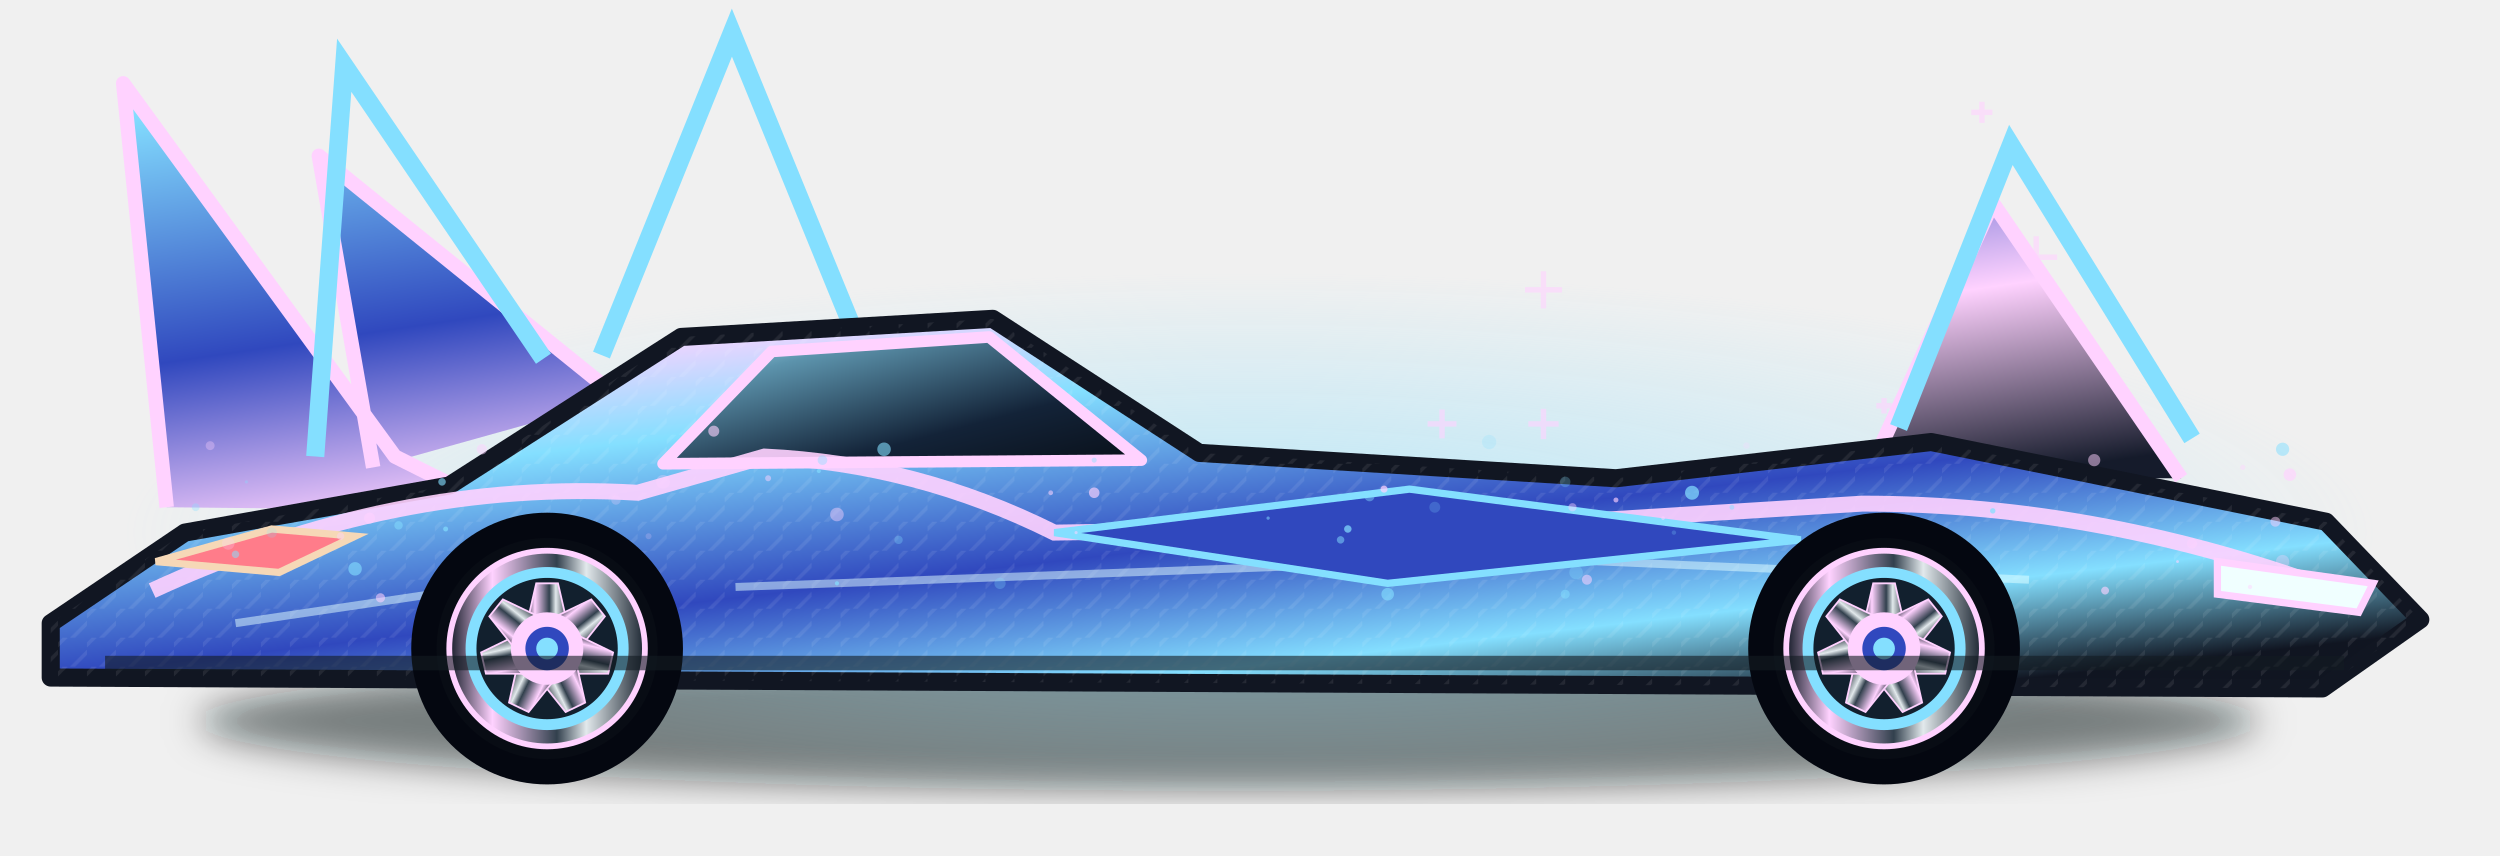
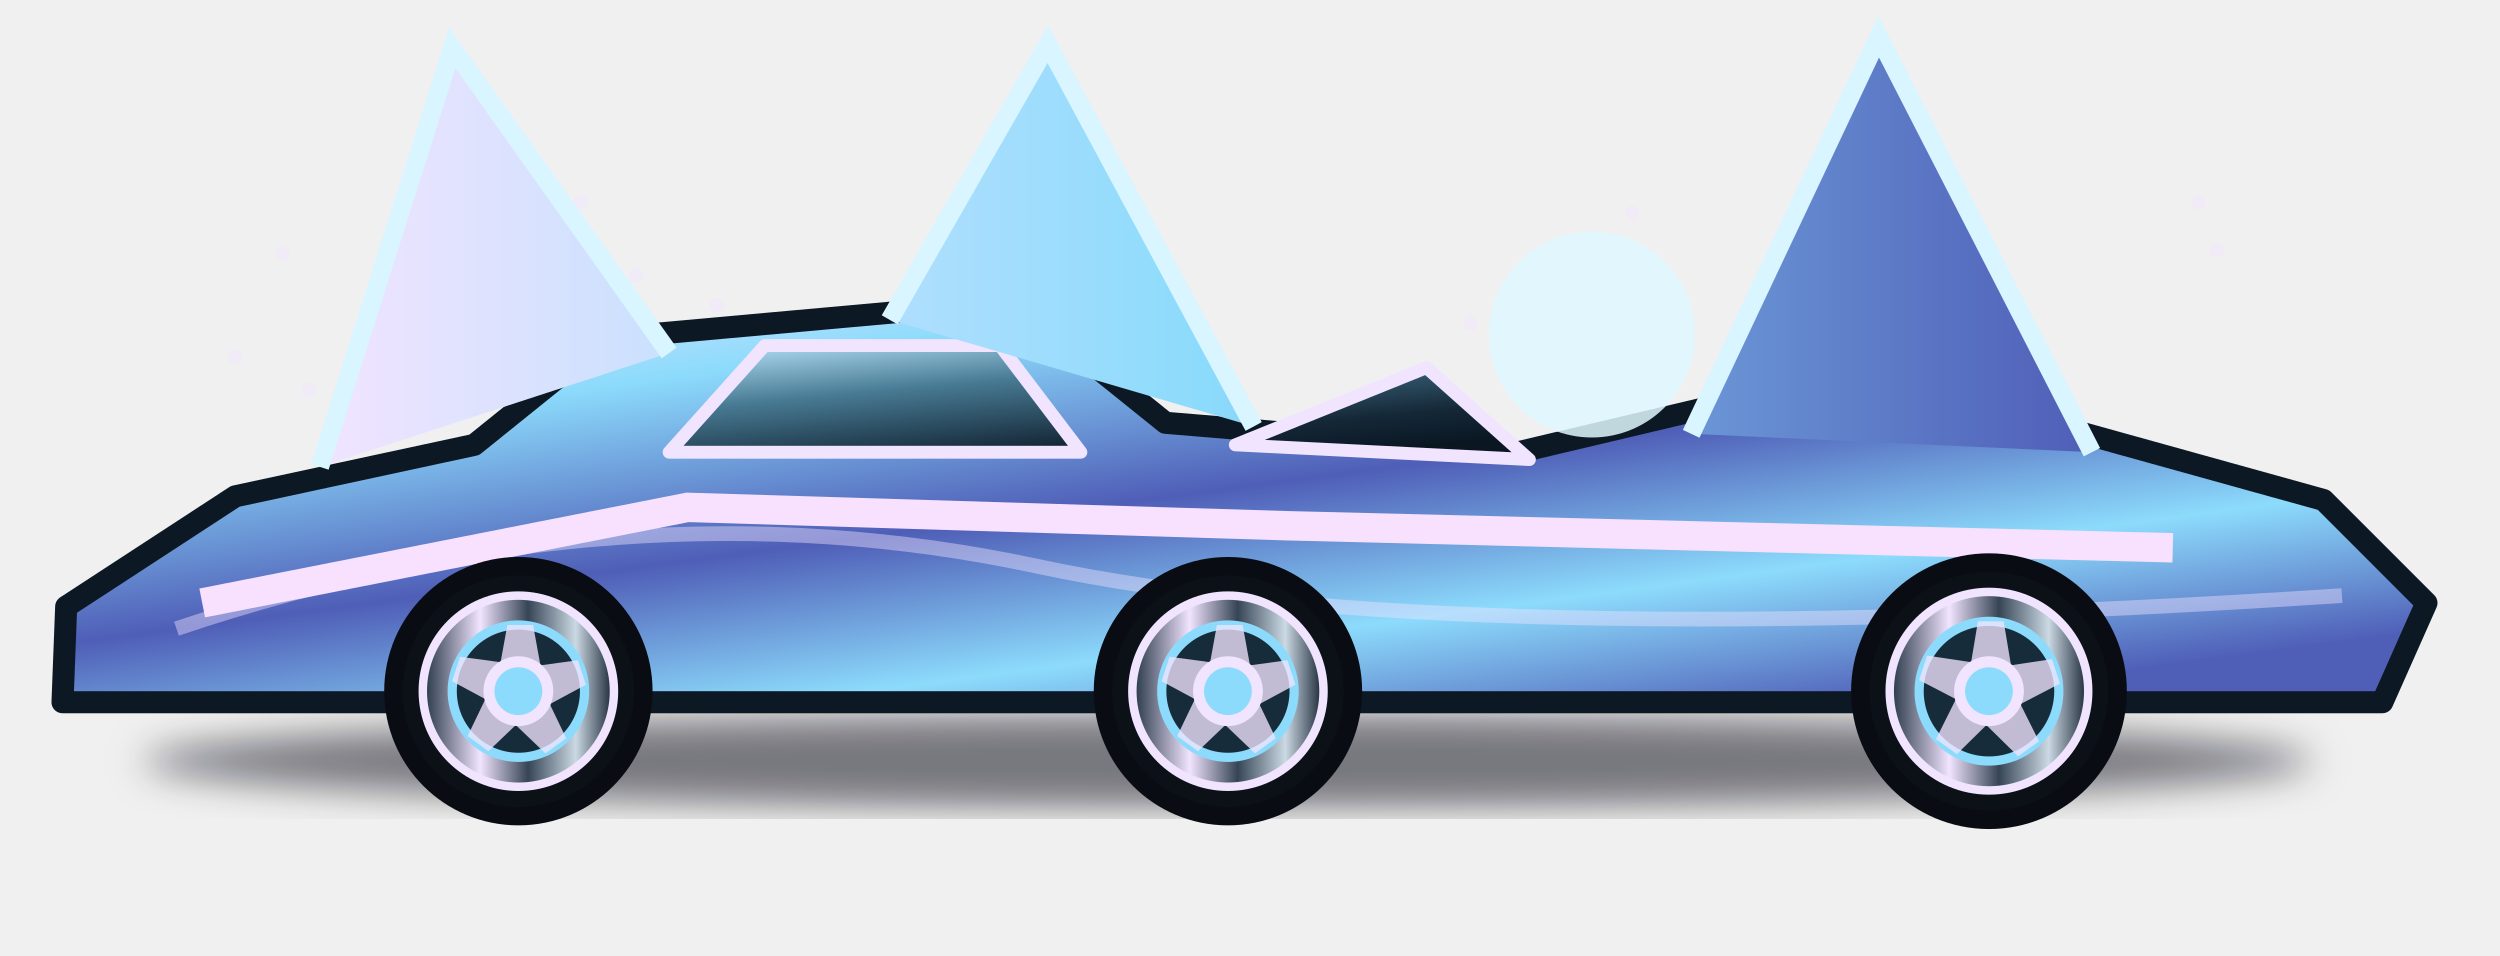
- <svg xmlns="http://www.w3.org/2000/svg" viewBox="0 0 690 236" role="img" aria-label="Туйлын туяа">
+ <svg xmlns="http://www.w3.org/2000/svg" viewBox="0 0 680 260" role="img" aria-label="Туйлын туяа">
  <defs>
-     <linearGradient id="body" x1=".15" y1=".1" x2=".8" y2="1">
-       <stop stop-color="#ffd2ff" />
-       <stop offset=".22" stop-color="#84dfff" />
-       <stop offset=".55" stop-color="#3048be" />
-       <stop offset=".8" stop-color="#84dfff" />
-       <stop offset="1" stop-color="#101521" />
+     <linearGradient id="paint" x1="0" y1="0" x2=".78" y2="1">
+       <stop stop-color="#f1e4ff" />
+       <stop offset=".24" stop-color="#8cdbfc" />
+       <stop offset=".53" stop-color="#4f5eb7" />
+       <stop offset=".77" stop-color="#8cdbfc" />
+       <stop offset="1" stop-color="#4f5eb7" />
    </linearGradient>
-     <linearGradient id="chrome" x1=".1" y1="0" x2=".8" y2="1">
-       <stop stop-color="#84dfff" />
-       <stop offset=".4" stop-color="#3048be" />
-       <stop offset=".7" stop-color="#ffd2ff" />
-       <stop offset="1" stop-color="#151b2b" />
+     <linearGradient id="edge">
+       <stop stop-color="#f1e4ff" />
+       <stop offset=".5" stop-color="#8cdbfc" />
+       <stop offset="1" stop-color="#4f5eb7" />
    </linearGradient>
-     <linearGradient id="glass" x1="0" y1="0" x2="1" y2="1">
-       <stop stop-color="#b3eaff" />
-       <stop offset=".23" stop-color="#5c93ac" />
-       <stop offset=".67" stop-color="#132338" />
-       <stop offset="1" stop-color="#090f18" />
+     <linearGradient id="glass" x1="0" y1="0" x2=".7" y2="1">
+       <stop stop-color="#bce8ff" />
+       <stop offset=".38" stop-color="#487b94" />
+       <stop offset=".8" stop-color="#152838" />
+       <stop offset="1" stop-color="#0a1723" />
    </linearGradient>
-     <linearGradient id="metal">
-       <stop stop-color="#131a27" />
-       <stop offset=".22" stop-color="#ffd2ff" />
-       <stop offset=".55" stop-color="#32404d" />
-       <stop offset=".7" stop-color="#e2e9ec" />
-       <stop offset="1" stop-color="#1b2531" />
+     <linearGradient id="rim">
+       <stop stop-color="#223342" />
+       <stop offset=".3" stop-color="#f1e4ff" />
+       <stop offset=".55" stop-color="#364555" />
+       <stop offset=".8" stop-color="#cbd9e4" />
+       <stop offset="1" stop-color="#172332" />
    </linearGradient>
-     <radialGradient id="glow">
-       <stop stop-color="#84dfff" stop-opacity="0.5" />
-       <stop offset="1" stop-color="#84dfff" stop-opacity="0" />
-     </radialGradient>
    <filter id="blur">
      <feGaussianBlur stdDeviation="5" />
    </filter>
-     <pattern id="carbon" patternUnits="userSpaceOnUse" width="8" height="8">
-       <path d="M-2 4L4 -2 M2 10L10 2" stroke="#fff" stroke-opacity=".08" />
-     </pattern>
  </defs>
-   <ellipse cx="339" cy="199" rx="284" ry="19" fill="#02070a" opacity=".5" filter="url(#blur)" />
-   <ellipse cx="345" cy="147" rx="310" ry="72" fill="url(#glow)" />
-   <path d="M103.825 173h10.349 M109 167.825v10.349" stroke="#ffd2ff" stroke-width="1.5" opacity=".6" />
-   <path d="M165.016 112h5.969 M168 109.016v5.969" stroke="#ffd2ff" stroke-width="1.5" opacity=".6" />
-   <path d="M487.355 137h11.29 M493 131.355v11.29" stroke="#ffd2ff" stroke-width="1.5" opacity=".6" />
-   <path d="M463.865 155h6.271 M467 151.865v6.271" stroke="#ffd2ff" stroke-width="1.5" opacity=".6" />
-   <path d="M614.709 153h8.582 M619 148.709v8.582" stroke="#ffd2ff" stroke-width="1.5" opacity=".6" />
-   <path d="M134.642 132h6.716 M138 128.642v6.716" stroke="#ffd2ff" stroke-width="1.5" opacity=".6" />
-   <path d="M43.564 83h6.871 M47 79.564v6.871" stroke="#ffd2ff" stroke-width="1.5" opacity=".6" />
-   <path d="M517.868 112h4.265 M520 109.868v4.265" stroke="#ffd2ff" stroke-width="1.5" opacity=".6" />
-   <path d="M375.417 170h5.165 M378 167.417v5.165" stroke="#ffd2ff" stroke-width="1.5" opacity=".6" />
-   <path d="M544.083 31h5.834 M547 28.083v5.834" stroke="#ffd2ff" stroke-width="1.5" opacity=".6" />
-   <path d="M556.216 71h11.568 M562 65.216v11.568" stroke="#ffd2ff" stroke-width="1.5" opacity=".6" />
-   <path d="M262.624 159h4.753 M265 156.624v4.753" stroke="#ffd2ff" stroke-width="1.5" opacity=".6" />
-   <path d="M397.637 161h6.725 M401 157.637v6.725" stroke="#ffd2ff" stroke-width="1.5" opacity=".6" />
-   <path d="M394.016 117h7.968 M398 113.016v7.968" stroke="#ffd2ff" stroke-width="1.5" opacity=".6" />
-   <path d="M258.894 127h10.212 M264 121.894v10.212" stroke="#ffd2ff" stroke-width="1.5" opacity=".6" />
-   <path d="M421.82 117h8.361 M426 112.82v8.361" stroke="#ffd2ff" stroke-width="1.5" opacity=".6" />
-   <path d="M420.879 80h10.242 M426 74.879v10.242" stroke="#ffd2ff" stroke-width="1.5" opacity=".6" />
-   <path d="M507.941 146h6.118 M511 142.941v6.118" stroke="#ffd2ff" stroke-width="1.5" opacity=".6" />
-   <path d="M121.243 154h7.515 M125 150.243v7.515" stroke="#ffd2ff" stroke-width="1.5" opacity=".6" />
-   <path d="M454.48 164h7.039 M458 160.48v7.039" stroke="#ffd2ff" stroke-width="1.5" opacity=".6" />
-   <path d="M46 140 L34 23 L109 126 L139 141 M103 129 L88 43 L171 110 M515 132 L550 56 L602 132" fill="url(#chrome)" stroke="#ffd2ff" stroke-width="4" stroke-linejoin="round" />
-   <path d="M87 126 L95 18 L150 99 M166 98 L202 9 L238 97 M524 118 L555 40 L605 121" fill="none" stroke="#84dfff" stroke-width="5" />
-   <path d="M14 172 L51 147 L124 134 L188 93 L274 88 L331 125 L446 132 L533 122 L642 144 L668 171 L641 190 L14 187 Z" fill="url(#body)" stroke="#111622" stroke-width="5" stroke-linejoin="round" />
-   <path d="M14 172 L51 147 L124 134 L188 93 L274 88 L331 125 L446 132 L533 122 L642 144 L668 171 L641 190 L14 187 Z" fill="url(#carbon)" />
-   <path d="M183 128 L213 97 L273 93 L315 127 Z" fill="url(#glass)" stroke="#ffd2ff" stroke-width="3.2" stroke-linejoin="round" />
-   <path d="M42 163 Q109 132 176 136 L211 126 Q253 128 291 147 L418 145 L514 139 Q581 139 647 164" fill="none" stroke="#ffd2ff" stroke-width="4.4" opacity=".9" />
-   <path d="M65 172 L146 160 M203 162 L419 154 L560 160" fill="none" stroke="#e4ffff" stroke-width="2.2" opacity=".5" />
-   <path d="M291 147 L389 135 L497 149 L383 161 Z" fill="#3048be" stroke="#84dfff" stroke-width="2" />
-   <path d="M43 155 L75 146 L98 148 L77 158 Z" fill="#ff7c8a" stroke="#f6d8b7" stroke-width="2" />
-   <path d="M612 155 L655 161 L651 169 L612 164 Z" fill="#f0ffff" stroke="#ffd2ff" stroke-width="2" />
-   <circle cx="500" cy="151" r="1.33" fill="#84dfff" opacity="0.45" />
-   <circle cx="179" cy="148" r="0.83" fill="#ffd2ff" opacity="0.20" />
-   <circle cx="411" cy="122" r="1.98" fill="#84dfff" opacity="0.21" />
-   <circle cx="434" cy="140" r="1.13" fill="#ffd2ff" opacity="0.43" />
-   <circle cx="54" cy="140" r="1.08" fill="#84dfff" opacity="0.32" />
-   <circle cx="212" cy="132" r="0.83" fill="#ffd2ff" opacity="0.49" />
-   <circle cx="372" cy="146" r="1.03" fill="#84dfff" opacity="0.70" />
-   <circle cx="581" cy="163" r="1.09" fill="#ffd2ff" opacity="0.61" />
-   <circle cx="432" cy="133" r="1.45" fill="#84dfff" opacity="0.26" />
-   <circle cx="619" cy="129" r="0.72" fill="#ffd2ff" opacity="0.41" />
-   <circle cx="75" cy="147" r="1.42" fill="#84dfff" opacity="0.20" />
-   <circle cx="133" cy="124" r="1.42" fill="#ffd2ff" opacity="0.48" />
-   <circle cx="378" cy="137" r="1.36" fill="#84dfff" opacity="0.43" />
-   <circle cx="630" cy="155" r="1.84" fill="#ffd2ff" opacity="0.32" />
-   <circle cx="550" cy="141" r="0.75" fill="#84dfff" opacity="0.73" />
-   <circle cx="231" cy="142" r="1.88" fill="#ffd2ff" opacity="0.43" />
-   <circle cx="396" cy="140" r="1.51" fill="#84dfff" opacity="0.21" />
-   <circle cx="197" cy="119" r="1.52" fill="#ffd2ff" opacity="0.60" />
-   <circle cx="122" cy="133" r="1.04" fill="#84dfff" opacity="0.62" />
-   <circle cx="605" cy="150" r="1.42" fill="#ffd2ff" opacity="0.38" />
-   <circle cx="65" cy="153" r="1.03" fill="#84dfff" opacity="0.51" />
-   <circle cx="58" cy="123" r="1.23" fill="#ffd2ff" opacity="0.32" />
-   <circle cx="302" cy="127" r="0.71" fill="#84dfff" opacity="0.42" />
-   <circle cx="601" cy="155" r="0.40" fill="#ffd2ff" opacity="0.59" />
-   <circle cx="248" cy="149" r="1.15" fill="#84dfff" opacity="0.30" />
-   <circle cx="459" cy="143" r="0.51" fill="#ffd2ff" opacity="0.51" />
-   <circle cx="467" cy="136" r="1.93" fill="#84dfff" opacity="0.70" />
-   <circle cx="183" cy="133" r="1.91" fill="#ffd2ff" opacity="0.29" />
-   <circle cx="350" cy="143" r="0.46" fill="#84dfff" opacity="0.52" />
-   <circle cx="94" cy="148" r="1.02" fill="#ffd2ff" opacity="0.39" />
-   <circle cx="516" cy="146" r="0.56" fill="#84dfff" opacity="0.34" />
-   <circle cx="578" cy="127" r="1.69" fill="#ffd2ff" opacity="0.50" />
-   <circle cx="276" cy="161" r="1.56" fill="#84dfff" opacity="0.26" />
-   <circle cx="482" cy="123" r="0.90" fill="#ffd2ff" opacity="0.22" />
-   <circle cx="226" cy="130" r="0.57" fill="#84dfff" opacity="0.60" />
-   <circle cx="302" cy="136" r="1.46" fill="#ffd2ff" opacity="0.65" />
-   <circle cx="527" cy="146" r="0.52" fill="#84dfff" opacity="0.62" />
-   <circle cx="532" cy="148" r="1.58" fill="#ffd2ff" opacity="0.74" />
-   <circle cx="98" cy="157" r="1.86" fill="#84dfff" opacity="0.59" />
-   <circle cx="102" cy="143" r="1.52" fill="#ffd2ff" opacity="0.55" />
-   <circle cx="68" cy="133" r="0.44" fill="#84dfff" opacity="0.32" />
-   <circle cx="290" cy="136" r="0.66" fill="#ffd2ff" opacity="0.54" />
-   <circle cx="435" cy="158" r="1.87" fill="#84dfff" opacity="0.30" />
-   <circle cx="628" cy="144" r="1.37" fill="#ffd2ff" opacity="0.48" />
-   <circle cx="244" cy="124" r="1.87" fill="#84dfff" opacity="0.59" />
-   <circle cx="382" cy="135" r="0.98" fill="#ffd2ff" opacity="0.71" />
-   <circle cx="478" cy="140" r="0.68" fill="#84dfff" opacity="0.48" />
-   <circle cx="632" cy="131" r="1.74" fill="#ffd2ff" opacity="0.64" />
-   <circle cx="432" cy="164" r="1.24" fill="#84dfff" opacity="0.48" />
-   <circle cx="63" cy="150" r="1.72" fill="#ffd2ff" opacity="0.24" />
-   <circle cx="227" cy="127" r="1.33" fill="#84dfff" opacity="0.39" />
-   <circle cx="438" cy="160" r="1.38" fill="#ffd2ff" opacity="0.54" />
-   <circle cx="462" cy="147" r="0.61" fill="#84dfff" opacity="0.23" />
-   <circle cx="150" cy="154" r="1.50" fill="#ffd2ff" opacity="0.48" />
-   <circle cx="123" cy="146" r="0.69" fill="#84dfff" opacity="0.66" />
-   <circle cx="105" cy="165" r="1.27" fill="#ffd2ff" opacity="0.57" />
-   <circle cx="630" cy="124" r="1.83" fill="#84dfff" opacity="0.52" />
-   <circle cx="170" cy="138" r="1.30" fill="#ffd2ff" opacity="0.25" />
-   <circle cx="383" cy="164" r="1.74" fill="#84dfff" opacity="0.60" />
-   <circle cx="297" cy="147" r="0.44" fill="#ffd2ff" opacity="0.54" />
-   <circle cx="370" cy="149" r="1.03" fill="#84dfff" opacity="0.50" />
-   <circle cx="446" cy="138" r="0.69" fill="#ffd2ff" opacity="0.64" />
-   <circle cx="110" cy="145" r="1.16" fill="#84dfff" opacity="0.49" />
-   <circle cx="621" cy="162" r="0.60" fill="#ffd2ff" opacity="0.46" />
-   <circle cx="231" cy="161" r="0.58" fill="#84dfff" opacity="0.69" />
-   <g transform="translate(151,179)">
-     <circle r="34" fill="#080c14" stroke="#040710" stroke-width="7" />
-     <circle r="27" fill="url(#metal)" stroke="#ffd2ff" stroke-width="1.6" />
-     <circle r="21" fill="#12202e" stroke="#84dfff" stroke-width="3" />
-     <path d="M-3 -18 L3 -18 L6 -5 L4 1 L-4 1 L-6 -5 Z" transform="rotate(0)" fill="url(#metal)" stroke="#ffd2ff" stroke-width=".5" />
-     <path d="M-3 -18 L3 -18 L6 -5 L4 1 L-4 1 L-6 -5 Z" transform="rotate(51.42857)" fill="url(#metal)" stroke="#ffd2ff" stroke-width=".5" />
-     <path d="M-3 -18 L3 -18 L6 -5 L4 1 L-4 1 L-6 -5 Z" transform="rotate(102.8571)" fill="url(#metal)" stroke="#ffd2ff" stroke-width=".5" />
-     <path d="M-3 -18 L3 -18 L6 -5 L4 1 L-4 1 L-6 -5 Z" transform="rotate(154.2857)" fill="url(#metal)" stroke="#ffd2ff" stroke-width=".5" />
-     <path d="M-3 -18 L3 -18 L6 -5 L4 1 L-4 1 L-6 -5 Z" transform="rotate(205.7143)" fill="url(#metal)" stroke="#ffd2ff" stroke-width=".5" />
-     <path d="M-3 -18 L3 -18 L6 -5 L4 1 L-4 1 L-6 -5 Z" transform="rotate(257.1429)" fill="url(#metal)" stroke="#ffd2ff" stroke-width=".5" />
-     <path d="M-3 -18 L3 -18 L6 -5 L4 1 L-4 1 L-6 -5 Z" transform="rotate(308.5714)" fill="url(#metal)" stroke="#ffd2ff" stroke-width=".5" />
-     <circle r="8" fill="#3048be" stroke="#ffd2ff" stroke-width="4" />
-     <circle r="3" fill="#84dfff" />
+   <ellipse cx="334" cy="207" rx="295" ry="13" fill="#020409" opacity=".5" filter="url(#blur)" />
+   <circle cx="285" cy="62" r="2" fill="#f1e4ff" opacity=".4" />
+   <circle cx="420" cy="129" r="2" fill="#f1e4ff" opacity=".4" />
+   <circle cx="217" cy="164" r="2" fill="#f1e4ff" opacity=".4" />
+   <circle cx="484" cy="107" r="2" fill="#f1e4ff" opacity=".4" />
+   <circle cx="158" cy="55" r="2" fill="#f1e4ff" opacity=".4" />
+   <circle cx="538" cy="96" r="2" fill="#f1e4ff" opacity=".4" />
+   <circle cx="110" cy="160" r="2" fill="#f1e4ff" opacity=".4" />
+   <circle cx="579" cy="140" r="2" fill="#f1e4ff" opacity=".4" />
+   <circle cx="77" cy="69" r="2" fill="#f1e4ff" opacity=".4" />
+   <circle cx="603" cy="68" r="2" fill="#f1e4ff" opacity=".4" />
+   <circle cx="61" cy="138" r="2" fill="#f1e4ff" opacity=".4" />
+   <circle cx="610" cy="161" r="2" fill="#f1e4ff" opacity=".4" />
+   <circle cx="64" cy="97" r="2" fill="#f1e4ff" opacity=".4" />
+   <circle cx="598" cy="55" r="2" fill="#f1e4ff" opacity=".4" />
+   <circle cx="84" cy="106" r="2" fill="#f1e4ff" opacity=".4" />
+   <circle cx="569" cy="164" r="2" fill="#f1e4ff" opacity=".4" />
+   <circle cx="122" cy="131" r="2" fill="#f1e4ff" opacity=".4" />
+   <circle cx="524" cy="63" r="2" fill="#f1e4ff" opacity=".4" />
+   <circle cx="173" cy="75" r="2" fill="#f1e4ff" opacity=".4" />
+   <circle cx="467" cy="146" r="2" fill="#f1e4ff" opacity=".4" />
+   <circle cx="236" cy="156" r="2" fill="#f1e4ff" opacity=".4" />
+   <circle cx="400" cy="88" r="2" fill="#f1e4ff" opacity=".4" />
+   <circle cx="305" cy="57" r="2" fill="#f1e4ff" opacity=".4" />
+   <circle cx="330" cy="116" r="2" fill="#f1e4ff" opacity=".4" />
+   <circle cx="376" cy="165" r="2" fill="#f1e4ff" opacity=".4" />
+   <circle cx="260" cy="121" r="2" fill="#f1e4ff" opacity=".4" />
+   <circle cx="444" cy="58" r="2" fill="#f1e4ff" opacity=".4" />
+   <circle cx="195" cy="83" r="2" fill="#f1e4ff" opacity=".4" />
+   <circle cx="505" cy="153" r="2" fill="#f1e4ff" opacity=".4" />
+   <circle cx="139" cy="150" r="2" fill="#f1e4ff" opacity=".4" />
+   <circle cx="141" cy="188" r="35" fill="#0a111c" />
+   <circle cx="334" cy="188" r="35" fill="#0a111c" />
+   <circle cx="541" cy="188" r="36" fill="#0a111c" />
+   <path d="M18 165 L64 135 L129 121 L165 92 L276 82 L317 115 L413 123 L506 101 L632 136 L660 164 L648 191 L17 191 Z" fill="url(#paint)" stroke="#0c1824" stroke-width="6" stroke-linejoin="round" />
+   <path d="M182 123 L208 94 H272 L294 123 Z M336 121 L388 100 L416 125 Z" fill="url(#glass)" stroke="#f1e4ff" stroke-width="3.5" stroke-linejoin="round" />
+   <path d="M48 171 Q170 130 282 154 T637 162" fill="none" stroke="#f1e4ff" stroke-width="4" opacity=".43" />
+   <path d="M87 127 L123 13 L182 96 M242 87 L285 12 L341 116 M460 118 L511 10 L569 123" fill="url(#edge)" stroke="#d9f5ff" stroke-width="5" />
+   <path d="M55 164 L187 138 L350 143 L591 149" stroke="#f8e1ff" stroke-width="8" fill="none" />
+   <circle cx="433" cy="91" r="28" fill="#dff8ff" opacity=".85" />
+   <g transform="translate(141 188)">
+     <circle r="34" fill="#0b1116" stroke="#090c12" stroke-width="5" />
+     <circle r="26" fill="url(#rim)" stroke="#f1e4ff" stroke-width="2.3" />
+     <circle r="18" fill="#172c3a" stroke="#8cdbfc" stroke-width="2.5" />
+     <path d="M-3 -18L4 -18L6 -7L-5 -7Z" fill="#f1e4ff" opacity=".78" transform="rotate(0)" />
+     <path d="M-3 -18L4 -18L6 -7L-5 -7Z" fill="#f1e4ff" opacity=".78" transform="rotate(72)" />
+     <path d="M-3 -18L4 -18L6 -7L-5 -7Z" fill="#f1e4ff" opacity=".78" transform="rotate(144)" />
+     <path d="M-3 -18L4 -18L6 -7L-5 -7Z" fill="#f1e4ff" opacity=".78" transform="rotate(216)" />
+     <path d="M-3 -18L4 -18L6 -7L-5 -7Z" fill="#f1e4ff" opacity=".78" transform="rotate(288)" />
+     <circle r="8" fill="#8cdbfc" stroke="#f1e4ff" stroke-width="3" />
  </g>
-   <g transform="translate(520,179)">
-     <circle r="34" fill="#080c14" stroke="#040710" stroke-width="7" />
-     <circle r="27" fill="url(#metal)" stroke="#ffd2ff" stroke-width="1.6" />
-     <circle r="21" fill="#12202e" stroke="#84dfff" stroke-width="3" />
-     <path d="M-3 -18 L3 -18 L6 -5 L4 1 L-4 1 L-6 -5 Z" transform="rotate(0)" fill="url(#metal)" stroke="#ffd2ff" stroke-width=".5" />
-     <path d="M-3 -18 L3 -18 L6 -5 L4 1 L-4 1 L-6 -5 Z" transform="rotate(51.42857)" fill="url(#metal)" stroke="#ffd2ff" stroke-width=".5" />
-     <path d="M-3 -18 L3 -18 L6 -5 L4 1 L-4 1 L-6 -5 Z" transform="rotate(102.8571)" fill="url(#metal)" stroke="#ffd2ff" stroke-width=".5" />
-     <path d="M-3 -18 L3 -18 L6 -5 L4 1 L-4 1 L-6 -5 Z" transform="rotate(154.2857)" fill="url(#metal)" stroke="#ffd2ff" stroke-width=".5" />
-     <path d="M-3 -18 L3 -18 L6 -5 L4 1 L-4 1 L-6 -5 Z" transform="rotate(205.7143)" fill="url(#metal)" stroke="#ffd2ff" stroke-width=".5" />
-     <path d="M-3 -18 L3 -18 L6 -5 L4 1 L-4 1 L-6 -5 Z" transform="rotate(257.1429)" fill="url(#metal)" stroke="#ffd2ff" stroke-width=".5" />
-     <path d="M-3 -18 L3 -18 L6 -5 L4 1 L-4 1 L-6 -5 Z" transform="rotate(308.5714)" fill="url(#metal)" stroke="#ffd2ff" stroke-width=".5" />
-     <circle r="8" fill="#3048be" stroke="#ffd2ff" stroke-width="4" />
-     <circle r="3" fill="#84dfff" />
+   <g transform="translate(334 188)">
+     <circle r="34" fill="#0b1116" stroke="#090c12" stroke-width="5" />
+     <circle r="26" fill="url(#rim)" stroke="#f1e4ff" stroke-width="2.3" />
+     <circle r="18" fill="#172c3a" stroke="#8cdbfc" stroke-width="2.5" />
+     <path d="M-3 -18L4 -18L6 -7L-5 -7Z" fill="#f1e4ff" opacity=".78" transform="rotate(0)" />
+     <path d="M-3 -18L4 -18L6 -7L-5 -7Z" fill="#f1e4ff" opacity=".78" transform="rotate(72)" />
+     <path d="M-3 -18L4 -18L6 -7L-5 -7Z" fill="#f1e4ff" opacity=".78" transform="rotate(144)" />
+     <path d="M-3 -18L4 -18L6 -7L-5 -7Z" fill="#f1e4ff" opacity=".78" transform="rotate(216)" />
+     <path d="M-3 -18L4 -18L6 -7L-5 -7Z" fill="#f1e4ff" opacity=".78" transform="rotate(288)" />
+     <circle r="8" fill="#8cdbfc" stroke="#f1e4ff" stroke-width="3" />
  </g>
-   <path d="M29 183H647" stroke="#121a22" stroke-width="4" opacity=".6" />
+   <g transform="translate(541 188)">
+     <circle r="35" fill="#0b1116" stroke="#090c12" stroke-width="5" />
+     <circle r="27" fill="url(#rim)" stroke="#f1e4ff" stroke-width="2.3" />
+     <circle r="19" fill="#172c3a" stroke="#8cdbfc" stroke-width="2.5" />
+     <path d="M-3 -19L4 -19L6 -7L-5 -7Z" fill="#f1e4ff" opacity=".78" transform="rotate(0)" />
+     <path d="M-3 -19L4 -19L6 -7L-5 -7Z" fill="#f1e4ff" opacity=".78" transform="rotate(72)" />
+     <path d="M-3 -19L4 -19L6 -7L-5 -7Z" fill="#f1e4ff" opacity=".78" transform="rotate(144)" />
+     <path d="M-3 -19L4 -19L6 -7L-5 -7Z" fill="#f1e4ff" opacity=".78" transform="rotate(216)" />
+     <path d="M-3 -19L4 -19L6 -7L-5 -7Z" fill="#f1e4ff" opacity=".78" transform="rotate(288)" />
+     <circle r="8" fill="#8cdbfc" stroke="#f1e4ff" stroke-width="3" />
+   </g>
</svg>
